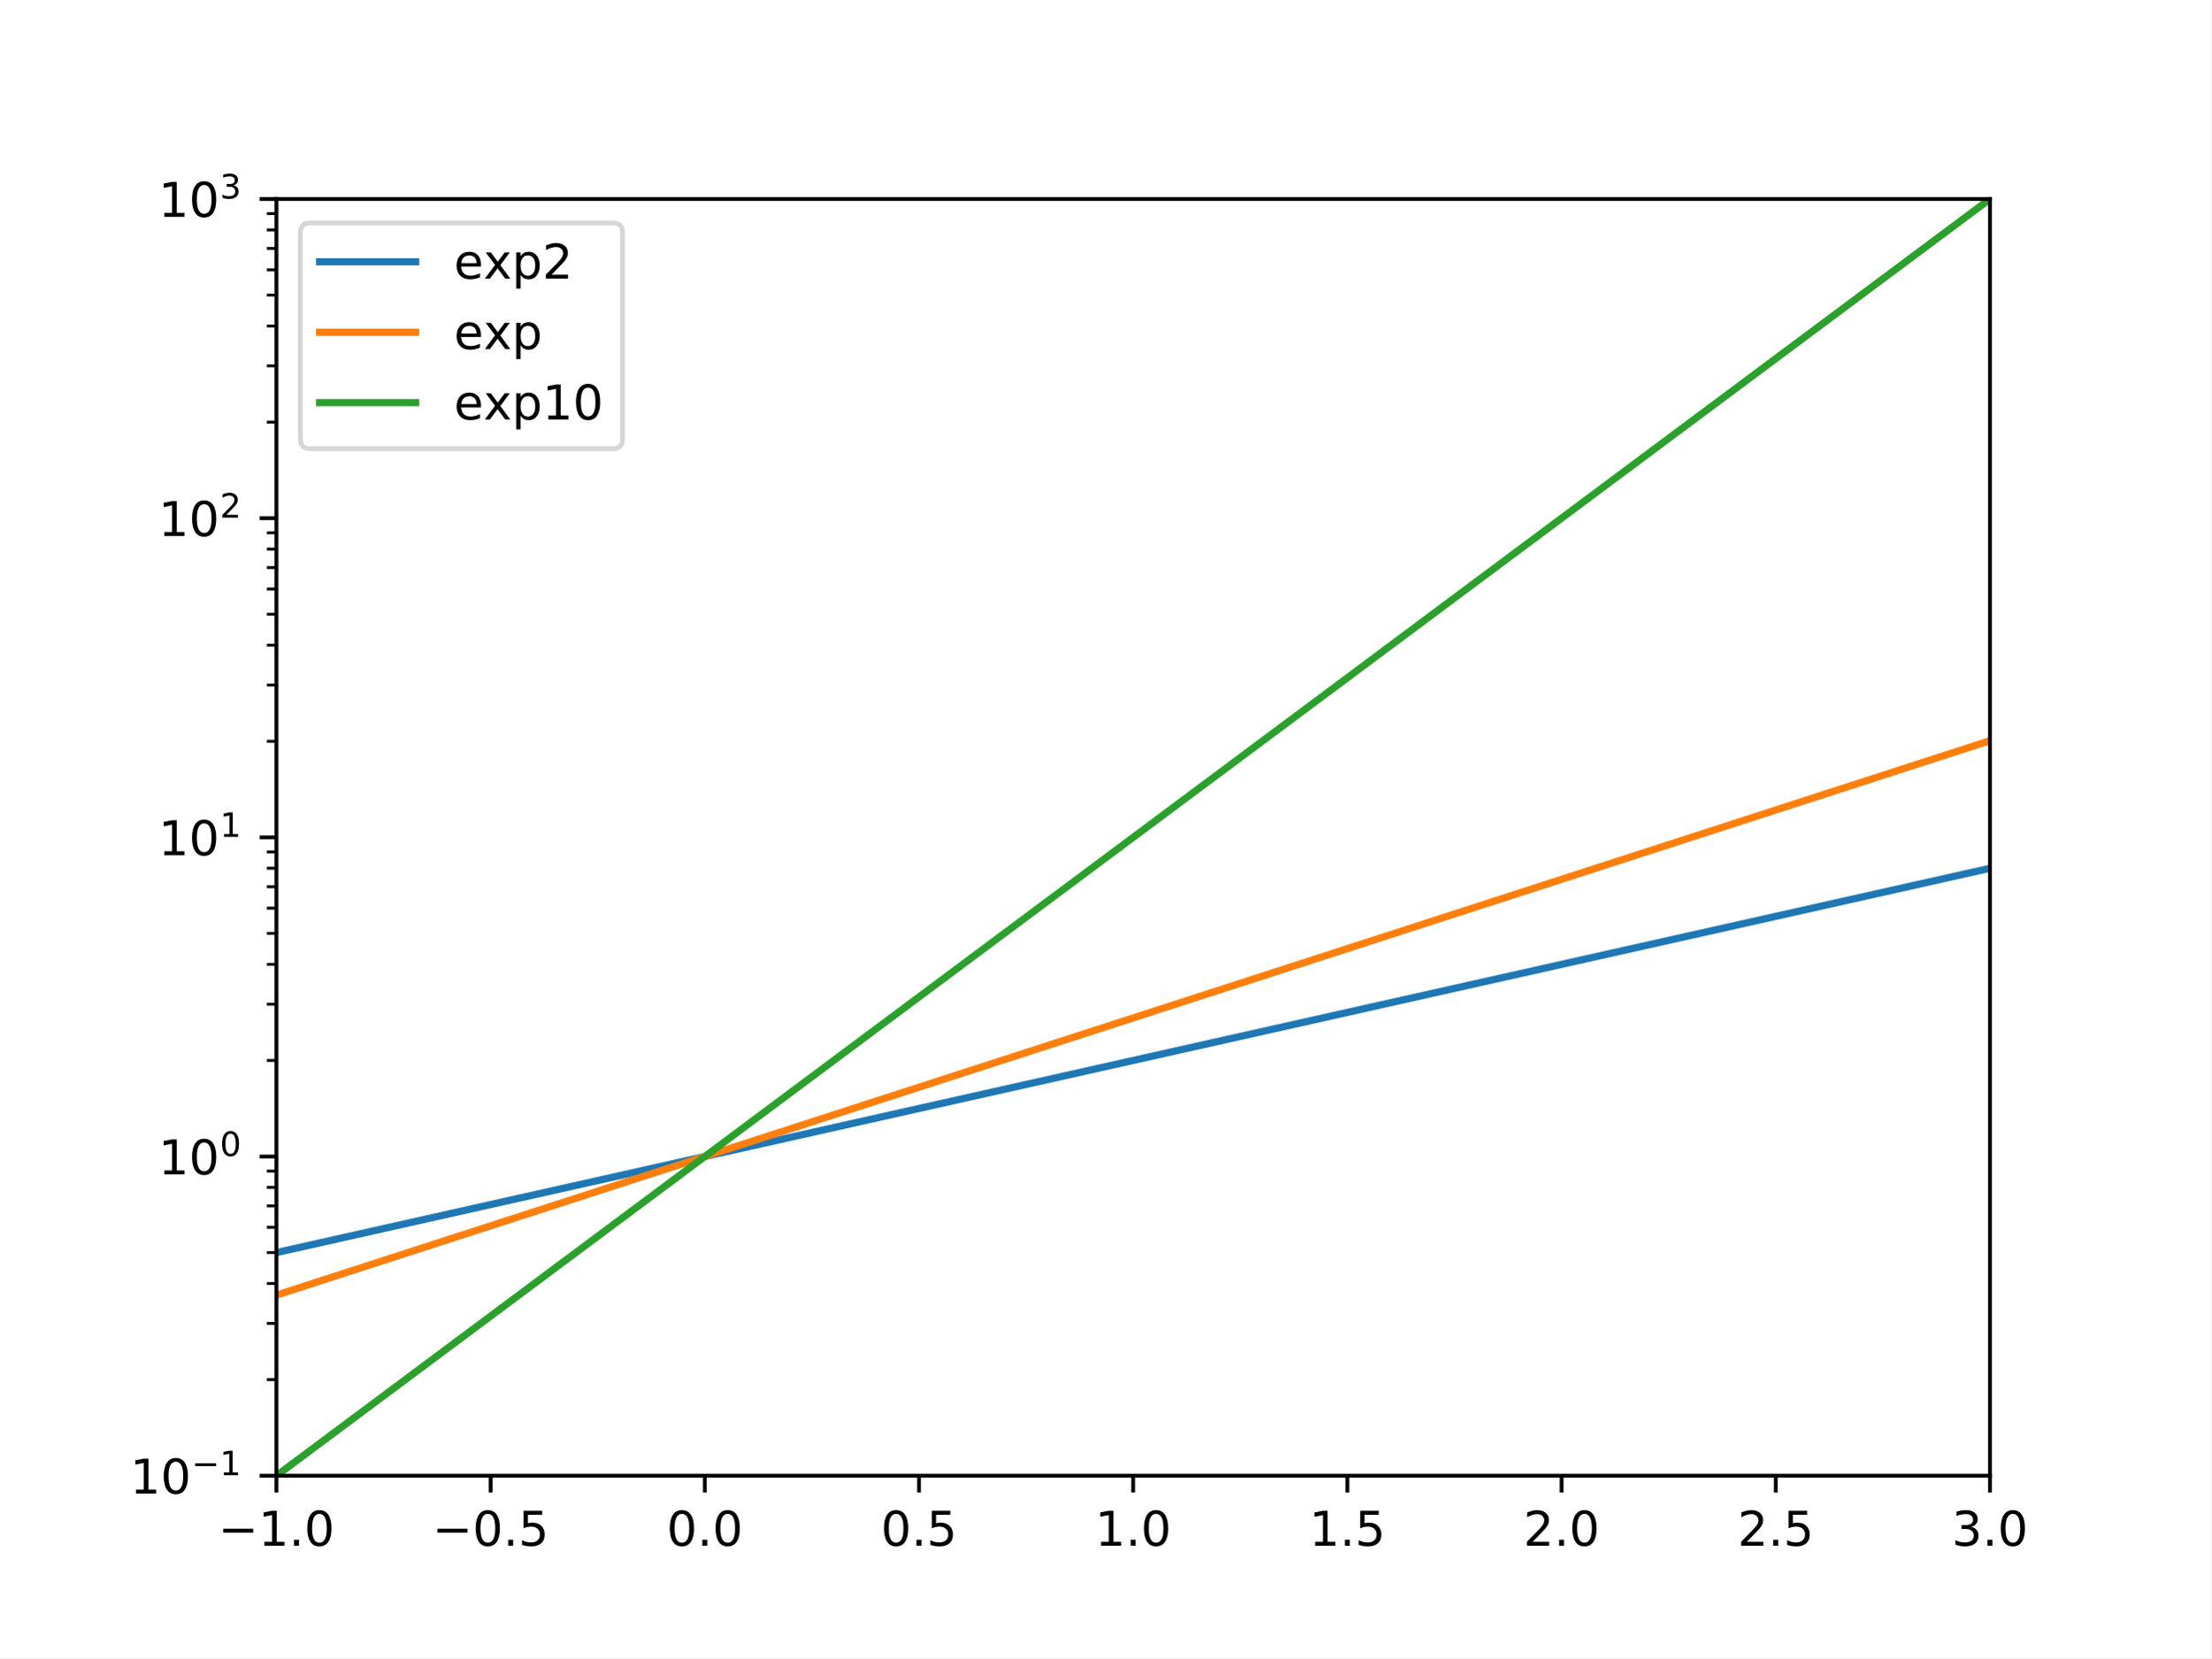
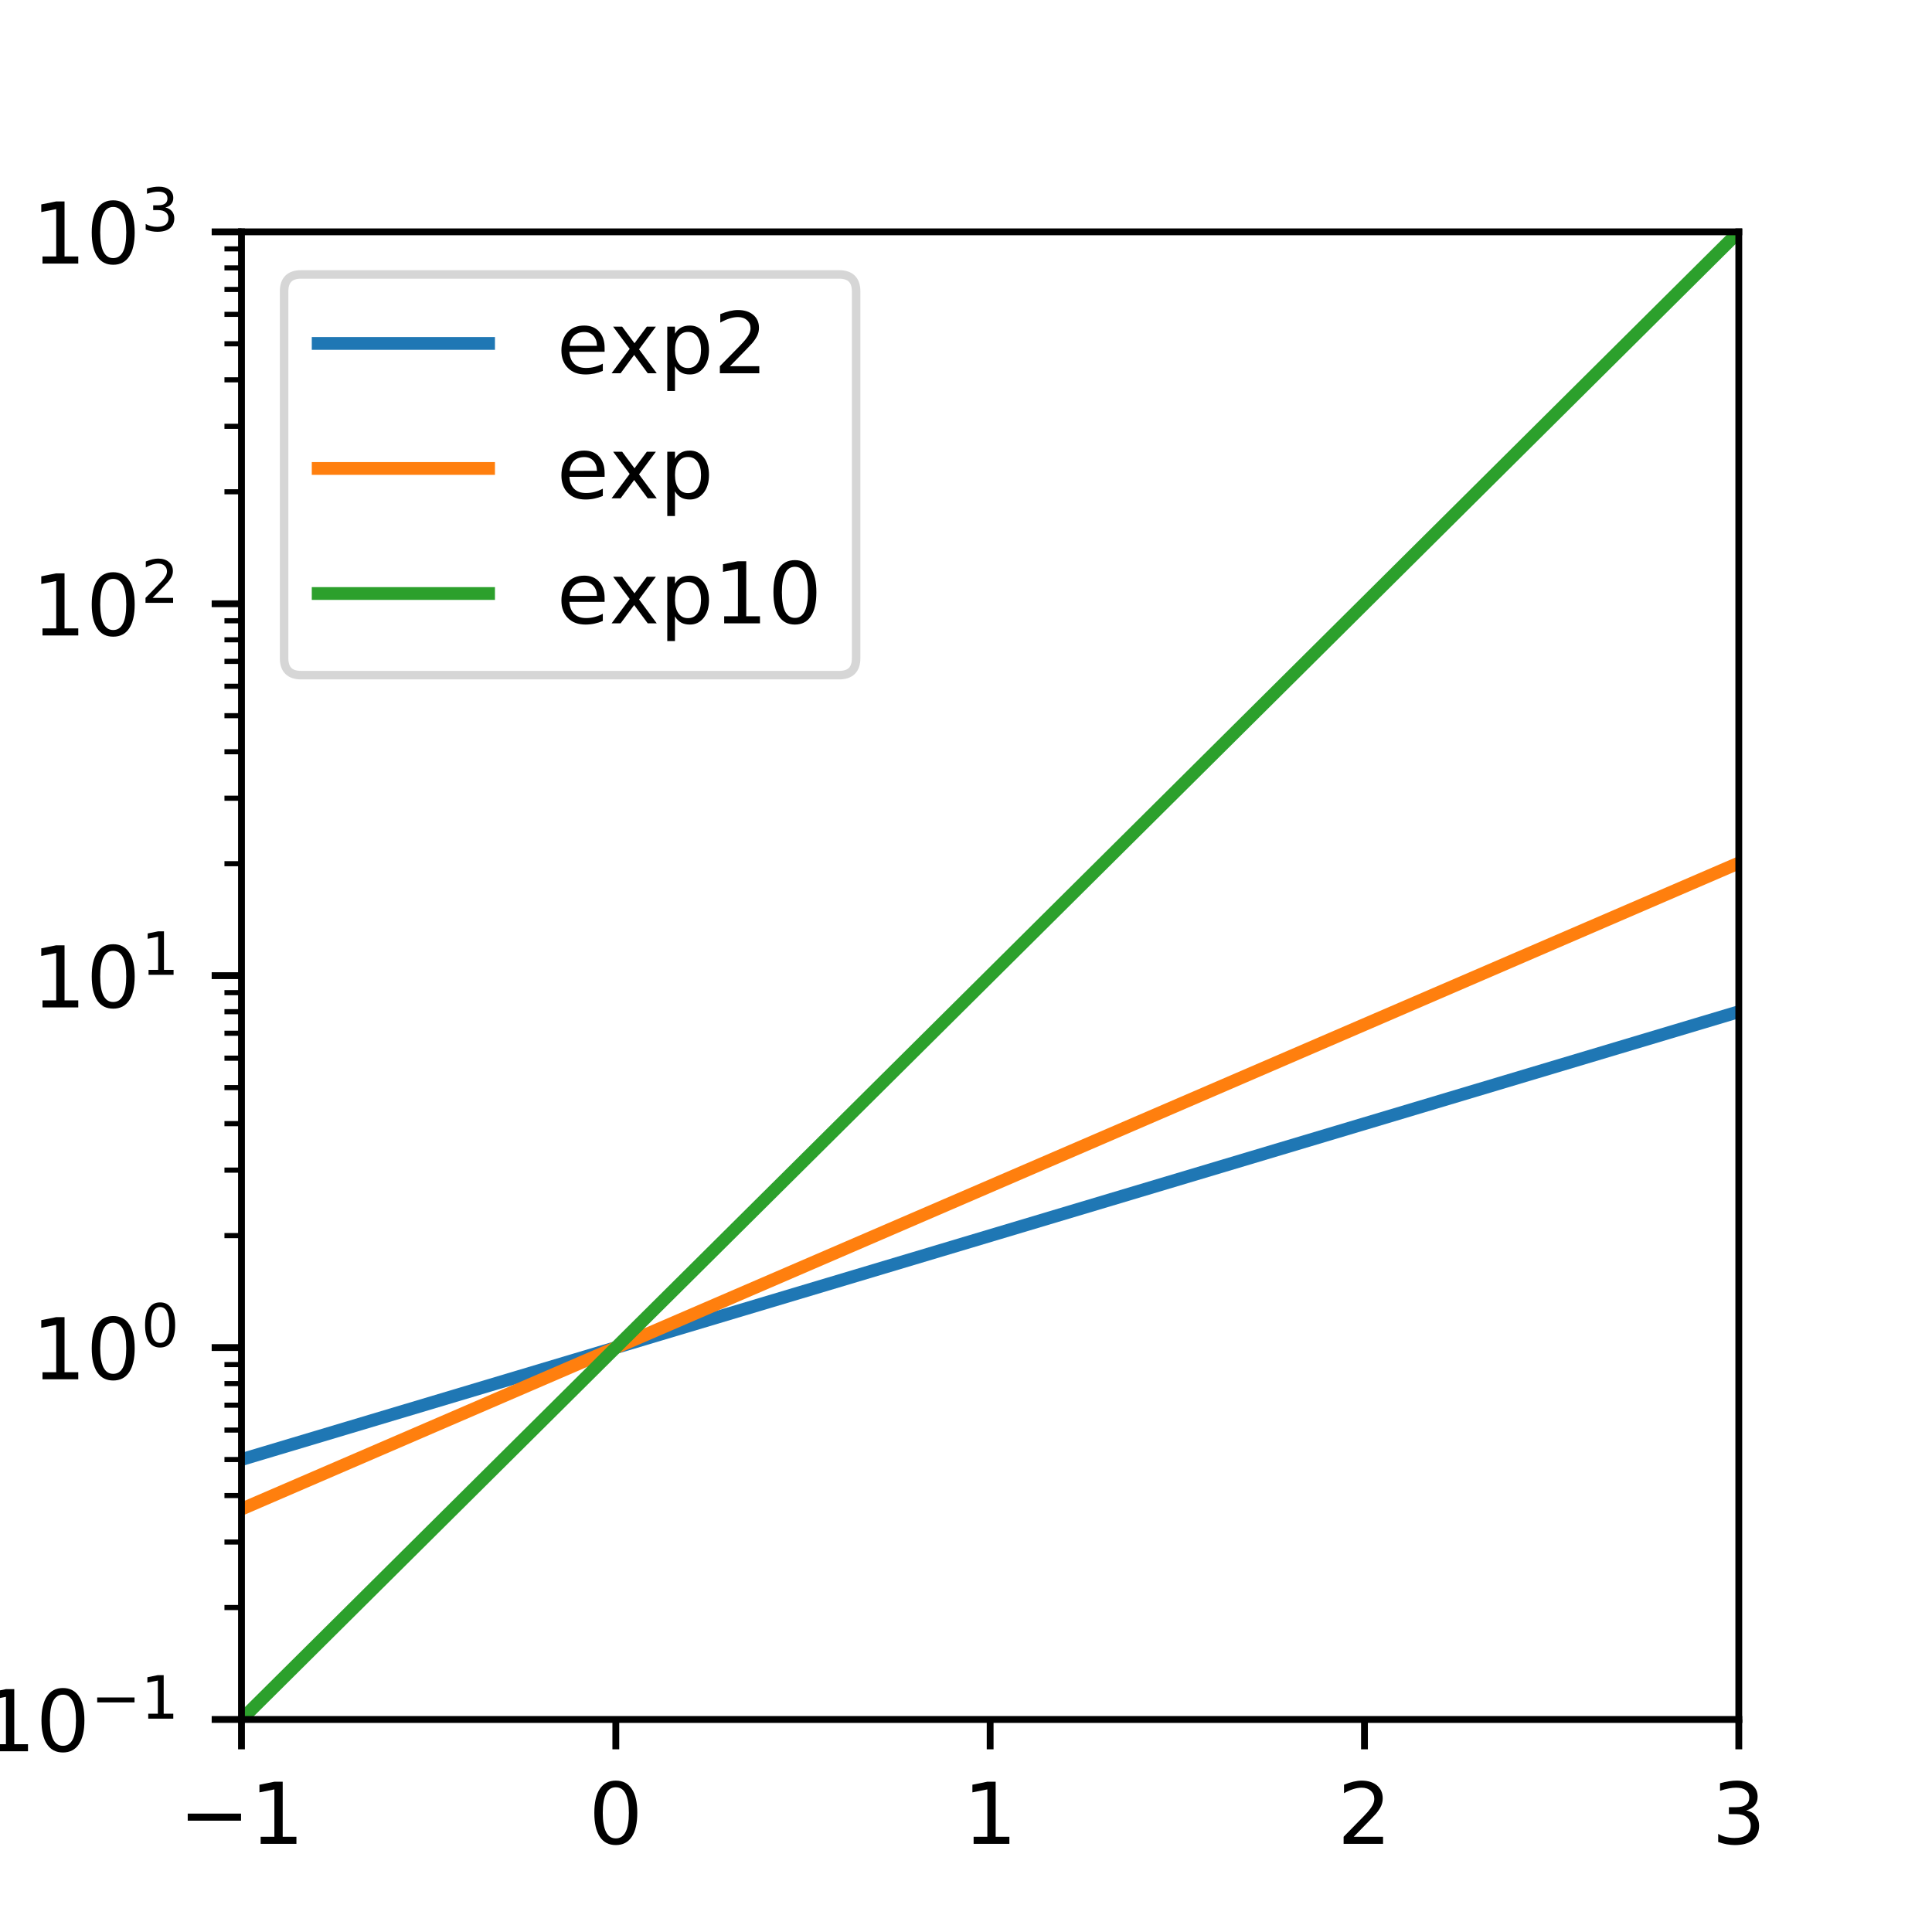
- <svg xmlns="http://www.w3.org/2000/svg" xmlns:xlink="http://www.w3.org/1999/xlink" height="345.6pt" version="1.1" viewBox="0 0 460.8 345.6" width="460.8pt">
+ <svg xmlns="http://www.w3.org/2000/svg" xmlns:xlink="http://www.w3.org/1999/xlink" height="226.772pt" version="1.1" viewBox="0 0 226.772 226.772" width="226.772pt">
  <defs>
    <style type="text/css">
*{stroke-linecap:butt;stroke-linejoin:round;}
  </style>
  </defs>
  <g id="figure_1">
    <g id="patch_1">
-       <path d="M 0 345.6  L 460.8 345.6  L 460.8 0  L 0 0  z " style="fill:#ffffff;" />
+       <path d="M 0 226.772  L 226.772 226.772  L 226.772 0  L 0 0  z " style="fill:#ffffff;" />
    </g>
    <g id="axes_1">
      <g id="patch_2">
-         <path d="M 57.6 307.584  L 414.72 307.584  L 414.72 41.472  L 57.6 41.472  z " style="fill:#ffffff;" />
+         <path d="M 28.346 201.827  L 204.094 201.827  L 204.094 27.213  L 28.346 27.213  z " style="fill:#ffffff;" />
      </g>
      <g id="matplotlib.axis_1">
        <g id="xtick_1">
          <g id="line2d_1">
            <defs>
-               <path d="M 0 0  L 0 3.5  " id="m099b231d58" style="stroke:#000000;stroke-width:0.8;" />
-             </defs>
-             <g>
-               <use style="stroke:#000000;stroke-width:0.8;" x="57.6" xlink:href="#m099b231d58" y="307.584" />
+               <path d="M 0 0  L 0 3.5  " id="ma1cfc545a1" style="stroke:#000000;stroke-width:0.8;" />
+             </defs>
+             <g>
+               <use style="stroke:#000000;stroke-width:0.8;" x="28.346" xlink:href="#ma1cfc545a1" y="201.827" />
            </g>
          </g>
          <g id="text_1">
            <defs>
              <path d="M 10.594 35.5  L 73.188 35.5  L 73.188 27.203  L 10.594 27.203  z " id="DejaVuSans-2212" />
              <path d="M 12.406 8.297  L 28.516 8.297  L 28.516 63.922  L 10.984 60.406  L 10.984 69.391  L 28.422 72.906  L 38.281 72.906  L 38.281 8.297  L 54.391 8.297  L 54.391 0  L 12.406 0  z " id="DejaVuSans-31" />
-               <path d="M 10.688 12.406  L 21 12.406  L 21 0  L 10.688 0  z " id="DejaVuSans-2e" />
-               <path d="M 31.781 66.406  Q 24.172 66.406 20.328 58.906  Q 16.5 51.422 16.5 36.375  Q 16.5 21.391 20.328 13.891  Q 24.172 6.391 31.781 6.391  Q 39.453 6.391 43.281 13.891  Q 47.125 21.391 47.125 36.375  Q 47.125 51.422 43.281 58.906  Q 39.453 66.406 31.781 66.406  z M 31.781 74.219  Q 44.047 74.219 50.516 64.516  Q 56.984 54.828 56.984 36.375  Q 56.984 17.969 50.516 8.266  Q 44.047 -1.422 31.781 -1.422  Q 19.531 -1.422 13.062 8.266  Q 6.594 17.969 6.594 36.375  Q 6.594 54.828 13.062 64.516  Q 19.531 74.219 31.781 74.219  z " id="DejaVuSans-30" />
-             </defs>
-             <g transform="translate(45.45859 322.1824)scale(0.1 -0.1)">
+             </defs>
+             <g transform="translate(20.97536 216.4252)scale(0.1 -0.1)">
              <use xlink:href="#DejaVuSans-2212" />
              <use x="83.789" xlink:href="#DejaVuSans-31" />
-               <use x="147.412" xlink:href="#DejaVuSans-2e" />
-               <use x="179.199" xlink:href="#DejaVuSans-30" />
            </g>
          </g>
        </g>
        <g id="xtick_2">
          <g id="line2d_2">
            <g>
-               <use style="stroke:#000000;stroke-width:0.8;" x="102.24" xlink:href="#m099b231d58" y="307.584" />
+               <use style="stroke:#000000;stroke-width:0.8;" x="72.283" xlink:href="#ma1cfc545a1" y="201.827" />
            </g>
          </g>
          <g id="text_2">
            <defs>
-               <path d="M 10.797 72.906  L 49.516 72.906  L 49.516 64.594  L 19.828 64.594  L 19.828 46.734  Q 21.969 47.469 24.109 47.828  Q 26.266 48.188 28.422 48.188  Q 40.625 48.188 47.75 41.5  Q 54.891 34.812 54.891 23.391  Q 54.891 11.625 47.562 5.094  Q 40.234 -1.422 26.906 -1.422  Q 22.312 -1.422 17.547 -0.641  Q 12.797 0.141 7.719 1.703  L 7.719 11.625  Q 12.109 9.234 16.797 8.062  Q 21.484 6.891 26.703 6.891  Q 35.156 6.891 40.078 11.328  Q 45.016 15.766 45.016 23.391  Q 45.016 31 40.078 35.438  Q 35.156 39.891 26.703 39.891  Q 22.75 39.891 18.812 39.016  Q 14.891 38.141 10.797 36.281  z " id="DejaVuSans-35" />
-             </defs>
-             <g transform="translate(90.09859 322.1824)scale(0.1 -0.1)">
-               <use xlink:href="#DejaVuSans-2212" />
-               <use x="83.789" xlink:href="#DejaVuSans-30" />
-               <use x="147.412" xlink:href="#DejaVuSans-2e" />
-               <use x="179.199" xlink:href="#DejaVuSans-35" />
+               <path d="M 31.781 66.406  Q 24.172 66.406 20.328 58.906  Q 16.5 51.422 16.5 36.375  Q 16.5 21.391 20.328 13.891  Q 24.172 6.391 31.781 6.391  Q 39.453 6.391 43.281 13.891  Q 47.125 21.391 47.125 36.375  Q 47.125 51.422 43.281 58.906  Q 39.453 66.406 31.781 66.406  z M 31.781 74.219  Q 44.047 74.219 50.516 64.516  Q 56.984 54.828 56.984 36.375  Q 56.984 17.969 50.516 8.266  Q 44.047 -1.422 31.781 -1.422  Q 19.531 -1.422 13.062 8.266  Q 6.594 17.969 6.594 36.375  Q 6.594 54.828 13.062 64.516  Q 19.531 74.219 31.781 74.219  z " id="DejaVuSans-30" />
+             </defs>
+             <g transform="translate(69.10222 216.4252)scale(0.1 -0.1)">
+               <use xlink:href="#DejaVuSans-30" />
            </g>
          </g>
        </g>
        <g id="xtick_3">
          <g id="line2d_3">
            <g>
-               <use style="stroke:#000000;stroke-width:0.8;" x="146.88" xlink:href="#m099b231d58" y="307.584" />
+               <use style="stroke:#000000;stroke-width:0.8;" x="116.22" xlink:href="#ma1cfc545a1" y="201.827" />
            </g>
          </g>
          <g id="text_3">
-             <g transform="translate(138.9284 322.1824)scale(0.1 -0.1)">
-               <use xlink:href="#DejaVuSans-30" />
-               <use x="63.623" xlink:href="#DejaVuSans-2e" />
-               <use x="95.41" xlink:href="#DejaVuSans-30" />
+             <g transform="translate(113.0392 216.4252)scale(0.1 -0.1)">
+               <use xlink:href="#DejaVuSans-31" />
            </g>
          </g>
        </g>
        <g id="xtick_4">
          <g id="line2d_4">
            <g>
-               <use style="stroke:#000000;stroke-width:0.8;" x="191.52" xlink:href="#m099b231d58" y="307.584" />
+               <use style="stroke:#000000;stroke-width:0.8;" x="160.157" xlink:href="#ma1cfc545a1" y="201.827" />
            </g>
          </g>
          <g id="text_4">
-             <g transform="translate(183.5684 322.1824)scale(0.1 -0.1)">
-               <use xlink:href="#DejaVuSans-30" />
-               <use x="63.623" xlink:href="#DejaVuSans-2e" />
-               <use x="95.41" xlink:href="#DejaVuSans-35" />
+             <defs>
+               <path d="M 19.188 8.297  L 53.609 8.297  L 53.609 0  L 7.328 0  L 7.328 8.297  Q 12.938 14.109 22.625 23.891  Q 32.328 33.688 34.812 36.531  Q 39.547 41.844 41.422 45.531  Q 43.312 49.219 43.312 52.781  Q 43.312 58.594 39.234 62.25  Q 35.156 65.922 28.609 65.922  Q 23.969 65.922 18.812 64.312  Q 13.672 62.703 7.812 59.422  L 7.812 69.391  Q 13.766 71.781 18.938 73  Q 24.125 74.219 28.422 74.219  Q 39.75 74.219 46.484 68.547  Q 53.219 62.891 53.219 53.422  Q 53.219 48.922 51.531 44.891  Q 49.859 40.875 45.406 35.406  Q 44.188 33.984 37.641 27.219  Q 31.109 20.453 19.188 8.297  z " id="DejaVuSans-32" />
+             </defs>
+             <g transform="translate(156.9762 216.4252)scale(0.1 -0.1)">
+               <use xlink:href="#DejaVuSans-32" />
            </g>
          </g>
        </g>
        <g id="xtick_5">
          <g id="line2d_5">
            <g>
-               <use style="stroke:#000000;stroke-width:0.8;" x="236.16" xlink:href="#m099b231d58" y="307.584" />
+               <use style="stroke:#000000;stroke-width:0.8;" x="204.094" xlink:href="#ma1cfc545a1" y="201.827" />
            </g>
          </g>
          <g id="text_5">
-             <g transform="translate(228.2084 322.1824)scale(0.1 -0.1)">
-               <use xlink:href="#DejaVuSans-31" />
-               <use x="63.623" xlink:href="#DejaVuSans-2e" />
-               <use x="95.41" xlink:href="#DejaVuSans-30" />
-             </g>
-           </g>
-         </g>
-         <g id="xtick_6">
-           <g id="line2d_6">
-             <g>
-               <use style="stroke:#000000;stroke-width:0.8;" x="280.8" xlink:href="#m099b231d58" y="307.584" />
-             </g>
-           </g>
-           <g id="text_6">
-             <g transform="translate(272.8484 322.1824)scale(0.1 -0.1)">
-               <use xlink:href="#DejaVuSans-31" />
-               <use x="63.623" xlink:href="#DejaVuSans-2e" />
-               <use x="95.41" xlink:href="#DejaVuSans-35" />
-             </g>
-           </g>
-         </g>
-         <g id="xtick_7">
-           <g id="line2d_7">
-             <g>
-               <use style="stroke:#000000;stroke-width:0.8;" x="325.44" xlink:href="#m099b231d58" y="307.584" />
-             </g>
-           </g>
-           <g id="text_7">
-             <defs>
-               <path d="M 19.188 8.297  L 53.609 8.297  L 53.609 0  L 7.328 0  L 7.328 8.297  Q 12.938 14.109 22.625 23.891  Q 32.328 33.688 34.812 36.531  Q 39.547 41.844 41.422 45.531  Q 43.312 49.219 43.312 52.781  Q 43.312 58.594 39.234 62.25  Q 35.156 65.922 28.609 65.922  Q 23.969 65.922 18.812 64.312  Q 13.672 62.703 7.812 59.422  L 7.812 69.391  Q 13.766 71.781 18.938 73  Q 24.125 74.219 28.422 74.219  Q 39.75 74.219 46.484 68.547  Q 53.219 62.891 53.219 53.422  Q 53.219 48.922 51.531 44.891  Q 49.859 40.875 45.406 35.406  Q 44.188 33.984 37.641 27.219  Q 31.109 20.453 19.188 8.297  z " id="DejaVuSans-32" />
-             </defs>
-             <g transform="translate(317.4884 322.1824)scale(0.1 -0.1)">
-               <use xlink:href="#DejaVuSans-32" />
-               <use x="63.623" xlink:href="#DejaVuSans-2e" />
-               <use x="95.41" xlink:href="#DejaVuSans-30" />
-             </g>
-           </g>
-         </g>
-         <g id="xtick_8">
-           <g id="line2d_8">
-             <g>
-               <use style="stroke:#000000;stroke-width:0.8;" x="370.08" xlink:href="#m099b231d58" y="307.584" />
-             </g>
-           </g>
-           <g id="text_8">
-             <g transform="translate(362.1284 322.1824)scale(0.1 -0.1)">
-               <use xlink:href="#DejaVuSans-32" />
-               <use x="63.623" xlink:href="#DejaVuSans-2e" />
-               <use x="95.41" xlink:href="#DejaVuSans-35" />
-             </g>
-           </g>
-         </g>
-         <g id="xtick_9">
-           <g id="line2d_9">
-             <g>
-               <use style="stroke:#000000;stroke-width:0.8;" x="414.72" xlink:href="#m099b231d58" y="307.584" />
-             </g>
-           </g>
-           <g id="text_9">
            <defs>
              <path d="M 40.578 39.312  Q 47.656 37.797 51.625 33  Q 55.609 28.219 55.609 21.188  Q 55.609 10.406 48.188 4.484  Q 40.766 -1.422 27.094 -1.422  Q 22.516 -1.422 17.656 -0.516  Q 12.797 0.391 7.625 2.203  L 7.625 11.719  Q 11.719 9.328 16.594 8.109  Q 21.484 6.891 26.812 6.891  Q 36.078 6.891 40.938 10.547  Q 45.797 14.203 45.797 21.188  Q 45.797 27.641 41.281 31.266  Q 36.766 34.906 28.719 34.906  L 20.219 34.906  L 20.219 43.016  L 29.109 43.016  Q 36.375 43.016 40.234 45.922  Q 44.094 48.828 44.094 54.297  Q 44.094 59.906 40.109 62.906  Q 36.141 65.922 28.719 65.922  Q 24.656 65.922 20.016 65.031  Q 15.375 64.156 9.812 62.312  L 9.812 71.094  Q 15.438 72.656 20.344 73.438  Q 25.25 74.219 29.594 74.219  Q 40.828 74.219 47.359 69.109  Q 53.906 64.016 53.906 55.328  Q 53.906 49.266 50.438 45.094  Q 46.969 40.922 40.578 39.312  z " id="DejaVuSans-33" />
            </defs>
-             <g transform="translate(406.7684 322.1824)scale(0.1 -0.1)">
+             <g transform="translate(200.9132 216.4252)scale(0.1 -0.1)">
              <use xlink:href="#DejaVuSans-33" />
-               <use x="63.623" xlink:href="#DejaVuSans-2e" />
-               <use x="95.41" xlink:href="#DejaVuSans-30" />
            </g>
          </g>
        </g>
      </g>
      <g id="matplotlib.axis_2">
        <g id="ytick_1">
-           <g id="line2d_10">
-             <defs>
-               <path d="M 0 0  L -3.5 0  " id="mccc582330d" style="stroke:#000000;stroke-width:0.8;" />
-             </defs>
-             <g>
-               <use style="stroke:#000000;stroke-width:0.8;" x="57.6" xlink:href="#mccc582330d" y="307.584" />
-             </g>
-           </g>
-           <g id="text_10">
-             <g transform="translate(27.1 311.3832)scale(0.1 -0.1)">
+           <g id="line2d_6">
+             <defs>
+               <path d="M 0 0  L -3.5 0  " id="m3d7eca002c" style="stroke:#000000;stroke-width:0.8;" />
+             </defs>
+             <g>
+               <use style="stroke:#000000;stroke-width:0.8;" x="28.346" xlink:href="#m3d7eca002c" y="201.827" />
+             </g>
+           </g>
+           <g id="text_6">
+             <g transform="translate(-2.153543 205.626)scale(0.1 -0.1)">
              <use transform="translate(0 0.684375)" xlink:href="#DejaVuSans-31" />
              <use transform="translate(63.62305 0.684375)" xlink:href="#DejaVuSans-30" />
              <use transform="translate(128.2031 38.96563)scale(0.7)" xlink:href="#DejaVuSans-2212" />
              <use transform="translate(186.8555 38.96563)scale(0.7)" xlink:href="#DejaVuSans-31" />
            </g>
          </g>
        </g>
        <g id="ytick_2">
-           <g id="line2d_11">
-             <g>
-               <use style="stroke:#000000;stroke-width:0.8;" x="57.6" xlink:href="#mccc582330d" y="241.056" />
-             </g>
-           </g>
-           <g id="text_11">
-             <g transform="translate(33 244.8552)scale(0.1 -0.1)">
+           <g id="line2d_7">
+             <g>
+               <use style="stroke:#000000;stroke-width:0.8;" x="28.346" xlink:href="#m3d7eca002c" y="158.173" />
+             </g>
+           </g>
+           <g id="text_7">
+             <g transform="translate(3.746457 161.9724)scale(0.1 -0.1)">
              <use transform="translate(0 0.765625)" xlink:href="#DejaVuSans-31" />
              <use transform="translate(63.62305 0.765625)" xlink:href="#DejaVuSans-30" />
              <use transform="translate(128.2031 39.04688)scale(0.7)" xlink:href="#DejaVuSans-30" />
            </g>
          </g>
        </g>
        <g id="ytick_3">
-           <g id="line2d_12">
-             <g>
-               <use style="stroke:#000000;stroke-width:0.8;" x="57.6" xlink:href="#mccc582330d" y="174.528" />
-             </g>
-           </g>
-           <g id="text_12">
-             <g transform="translate(33 178.3272)scale(0.1 -0.1)">
+           <g id="line2d_8">
+             <g>
+               <use style="stroke:#000000;stroke-width:0.8;" x="28.346" xlink:href="#m3d7eca002c" y="114.52" />
+             </g>
+           </g>
+           <g id="text_8">
+             <g transform="translate(3.746457 118.3189)scale(0.1 -0.1)">
              <use transform="translate(0 0.684375)" xlink:href="#DejaVuSans-31" />
              <use transform="translate(63.62305 0.684375)" xlink:href="#DejaVuSans-30" />
              <use transform="translate(128.2031 38.96563)scale(0.7)" xlink:href="#DejaVuSans-31" />
            </g>
          </g>
        </g>
        <g id="ytick_4">
-           <g id="line2d_13">
-             <g>
-               <use style="stroke:#000000;stroke-width:0.8;" x="57.6" xlink:href="#mccc582330d" y="108" />
-             </g>
-           </g>
-           <g id="text_13">
-             <g transform="translate(33 111.7992)scale(0.1 -0.1)">
+           <g id="line2d_9">
+             <g>
+               <use style="stroke:#000000;stroke-width:0.8;" x="28.346" xlink:href="#m3d7eca002c" y="70.866" />
+             </g>
+           </g>
+           <g id="text_9">
+             <g transform="translate(3.746457 74.66536)scale(0.1 -0.1)">
              <use transform="translate(0 0.765625)" xlink:href="#DejaVuSans-31" />
              <use transform="translate(63.62305 0.765625)" xlink:href="#DejaVuSans-30" />
              <use transform="translate(128.2031 39.04688)scale(0.7)" xlink:href="#DejaVuSans-32" />
            </g>
          </g>
        </g>
        <g id="ytick_5">
-           <g id="line2d_14">
-             <g>
-               <use style="stroke:#000000;stroke-width:0.8;" x="57.6" xlink:href="#mccc582330d" y="41.472" />
-             </g>
-           </g>
-           <g id="text_14">
-             <g transform="translate(33 45.27122)scale(0.1 -0.1)">
+           <g id="line2d_10">
+             <g>
+               <use style="stroke:#000000;stroke-width:0.8;" x="28.346" xlink:href="#m3d7eca002c" y="27.213" />
+             </g>
+           </g>
+           <g id="text_10">
+             <g transform="translate(3.746457 31.01182)scale(0.1 -0.1)">
              <use transform="translate(0 0.765625)" xlink:href="#DejaVuSans-31" />
              <use transform="translate(63.62305 0.765625)" xlink:href="#DejaVuSans-30" />
              <use transform="translate(128.2031 39.04688)scale(0.7)" xlink:href="#DejaVuSans-33" />
            </g>
          </g>
        </g>
        <g id="ytick_6">
+           <g id="line2d_11">
+             <defs>
+               <path d="M 0 0  L -2 0  " id="m040703140c" style="stroke:#000000;stroke-width:0.6;" />
+             </defs>
+             <g>
+               <use style="stroke:#000000;stroke-width:0.6;" x="28.346" xlink:href="#m040703140c" y="188.686" />
+             </g>
+           </g>
+         </g>
+         <g id="ytick_7">
+           <g id="line2d_12">
+             <g>
+               <use style="stroke:#000000;stroke-width:0.6;" x="28.346" xlink:href="#m040703140c" y="180.999" />
+             </g>
+           </g>
+         </g>
+         <g id="ytick_8">
+           <g id="line2d_13">
+             <g>
+               <use style="stroke:#000000;stroke-width:0.6;" x="28.346" xlink:href="#m040703140c" y="175.545" />
+             </g>
+           </g>
+         </g>
+         <g id="ytick_9">
+           <g id="line2d_14">
+             <g>
+               <use style="stroke:#000000;stroke-width:0.6;" x="28.346" xlink:href="#m040703140c" y="171.314" />
+             </g>
+           </g>
+         </g>
+         <g id="ytick_10">
          <g id="line2d_15">
-             <defs>
-               <path d="M 0 0  L -2 0  " id="mb7bbdd4e0e" style="stroke:#000000;stroke-width:0.6;" />
-             </defs>
-             <g>
-               <use style="stroke:#000000;stroke-width:0.6;" x="57.6" xlink:href="#mb7bbdd4e0e" y="287.557" />
-             </g>
-           </g>
-         </g>
-         <g id="ytick_7">
+             <g>
+               <use style="stroke:#000000;stroke-width:0.6;" x="28.346" xlink:href="#m040703140c" y="167.858" />
+             </g>
+           </g>
+         </g>
+         <g id="ytick_11">
          <g id="line2d_16">
            <g>
-               <use style="stroke:#000000;stroke-width:0.6;" x="57.6" xlink:href="#mb7bbdd4e0e" y="275.842" />
-             </g>
-           </g>
-         </g>
-         <g id="ytick_8">
+               <use style="stroke:#000000;stroke-width:0.6;" x="28.346" xlink:href="#m040703140c" y="164.935" />
+             </g>
+           </g>
+         </g>
+         <g id="ytick_12">
          <g id="line2d_17">
            <g>
-               <use style="stroke:#000000;stroke-width:0.6;" x="57.6" xlink:href="#mb7bbdd4e0e" y="267.53" />
-             </g>
-           </g>
-         </g>
-         <g id="ytick_9">
+               <use style="stroke:#000000;stroke-width:0.6;" x="28.346" xlink:href="#m040703140c" y="162.404" />
+             </g>
+           </g>
+         </g>
+         <g id="ytick_13">
          <g id="line2d_18">
            <g>
-               <use style="stroke:#000000;stroke-width:0.6;" x="57.6" xlink:href="#mb7bbdd4e0e" y="261.083" />
-             </g>
-           </g>
-         </g>
-         <g id="ytick_10">
+               <use style="stroke:#000000;stroke-width:0.6;" x="28.346" xlink:href="#m040703140c" y="160.171" />
+             </g>
+           </g>
+         </g>
+         <g id="ytick_14">
          <g id="line2d_19">
            <g>
-               <use style="stroke:#000000;stroke-width:0.6;" x="57.6" xlink:href="#mb7bbdd4e0e" y="255.815" />
-             </g>
-           </g>
-         </g>
-         <g id="ytick_11">
+               <use style="stroke:#000000;stroke-width:0.6;" x="28.346" xlink:href="#m040703140c" y="145.032" />
+             </g>
+           </g>
+         </g>
+         <g id="ytick_15">
          <g id="line2d_20">
            <g>
-               <use style="stroke:#000000;stroke-width:0.6;" x="57.6" xlink:href="#mb7bbdd4e0e" y="251.361" />
-             </g>
-           </g>
-         </g>
-         <g id="ytick_12">
+               <use style="stroke:#000000;stroke-width:0.6;" x="28.346" xlink:href="#m040703140c" y="137.345" />
+             </g>
+           </g>
+         </g>
+         <g id="ytick_16">
          <g id="line2d_21">
            <g>
-               <use style="stroke:#000000;stroke-width:0.6;" x="57.6" xlink:href="#mb7bbdd4e0e" y="247.503" />
-             </g>
-           </g>
-         </g>
-         <g id="ytick_13">
+               <use style="stroke:#000000;stroke-width:0.6;" x="28.346" xlink:href="#m040703140c" y="131.891" />
+             </g>
+           </g>
+         </g>
+         <g id="ytick_17">
          <g id="line2d_22">
            <g>
-               <use style="stroke:#000000;stroke-width:0.6;" x="57.6" xlink:href="#mb7bbdd4e0e" y="244.1" />
-             </g>
-           </g>
-         </g>
-         <g id="ytick_14">
+               <use style="stroke:#000000;stroke-width:0.6;" x="28.346" xlink:href="#m040703140c" y="127.661" />
+             </g>
+           </g>
+         </g>
+         <g id="ytick_18">
          <g id="line2d_23">
            <g>
-               <use style="stroke:#000000;stroke-width:0.6;" x="57.6" xlink:href="#mb7bbdd4e0e" y="221.029" />
-             </g>
-           </g>
-         </g>
-         <g id="ytick_15">
+               <use style="stroke:#000000;stroke-width:0.6;" x="28.346" xlink:href="#m040703140c" y="124.204" />
+             </g>
+           </g>
+         </g>
+         <g id="ytick_19">
          <g id="line2d_24">
            <g>
-               <use style="stroke:#000000;stroke-width:0.6;" x="57.6" xlink:href="#mb7bbdd4e0e" y="209.314" />
-             </g>
-           </g>
-         </g>
-         <g id="ytick_16">
+               <use style="stroke:#000000;stroke-width:0.6;" x="28.346" xlink:href="#m040703140c" y="121.282" />
+             </g>
+           </g>
+         </g>
+         <g id="ytick_20">
          <g id="line2d_25">
            <g>
-               <use style="stroke:#000000;stroke-width:0.6;" x="57.6" xlink:href="#mb7bbdd4e0e" y="201.002" />
-             </g>
-           </g>
-         </g>
-         <g id="ytick_17">
+               <use style="stroke:#000000;stroke-width:0.6;" x="28.346" xlink:href="#m040703140c" y="118.75" />
+             </g>
+           </g>
+         </g>
+         <g id="ytick_21">
          <g id="line2d_26">
            <g>
-               <use style="stroke:#000000;stroke-width:0.6;" x="57.6" xlink:href="#mb7bbdd4e0e" y="194.555" />
-             </g>
-           </g>
-         </g>
-         <g id="ytick_18">
+               <use style="stroke:#000000;stroke-width:0.6;" x="28.346" xlink:href="#m040703140c" y="116.517" />
+             </g>
+           </g>
+         </g>
+         <g id="ytick_22">
          <g id="line2d_27">
            <g>
-               <use style="stroke:#000000;stroke-width:0.6;" x="57.6" xlink:href="#mb7bbdd4e0e" y="189.287" />
-             </g>
-           </g>
-         </g>
-         <g id="ytick_19">
+               <use style="stroke:#000000;stroke-width:0.6;" x="28.346" xlink:href="#m040703140c" y="101.379" />
+             </g>
+           </g>
+         </g>
+         <g id="ytick_23">
          <g id="line2d_28">
            <g>
-               <use style="stroke:#000000;stroke-width:0.6;" x="57.6" xlink:href="#mb7bbdd4e0e" y="184.833" />
-             </g>
-           </g>
-         </g>
-         <g id="ytick_20">
+               <use style="stroke:#000000;stroke-width:0.6;" x="28.346" xlink:href="#m040703140c" y="93.692" />
+             </g>
+           </g>
+         </g>
+         <g id="ytick_24">
          <g id="line2d_29">
            <g>
-               <use style="stroke:#000000;stroke-width:0.6;" x="57.6" xlink:href="#mb7bbdd4e0e" y="180.975" />
-             </g>
-           </g>
-         </g>
-         <g id="ytick_21">
+               <use style="stroke:#000000;stroke-width:0.6;" x="28.346" xlink:href="#m040703140c" y="88.238" />
+             </g>
+           </g>
+         </g>
+         <g id="ytick_25">
          <g id="line2d_30">
            <g>
-               <use style="stroke:#000000;stroke-width:0.6;" x="57.6" xlink:href="#mb7bbdd4e0e" y="177.572" />
-             </g>
-           </g>
-         </g>
-         <g id="ytick_22">
+               <use style="stroke:#000000;stroke-width:0.6;" x="28.346" xlink:href="#m040703140c" y="84.007" />
+             </g>
+           </g>
+         </g>
+         <g id="ytick_26">
          <g id="line2d_31">
            <g>
-               <use style="stroke:#000000;stroke-width:0.6;" x="57.6" xlink:href="#mb7bbdd4e0e" y="154.501" />
-             </g>
-           </g>
-         </g>
-         <g id="ytick_23">
+               <use style="stroke:#000000;stroke-width:0.6;" x="28.346" xlink:href="#m040703140c" y="80.551" />
+             </g>
+           </g>
+         </g>
+         <g id="ytick_27">
          <g id="line2d_32">
            <g>
-               <use style="stroke:#000000;stroke-width:0.6;" x="57.6" xlink:href="#mb7bbdd4e0e" y="142.786" />
-             </g>
-           </g>
-         </g>
-         <g id="ytick_24">
+               <use style="stroke:#000000;stroke-width:0.6;" x="28.346" xlink:href="#m040703140c" y="77.628" />
+             </g>
+           </g>
+         </g>
+         <g id="ytick_28">
          <g id="line2d_33">
            <g>
-               <use style="stroke:#000000;stroke-width:0.6;" x="57.6" xlink:href="#mb7bbdd4e0e" y="134.474" />
-             </g>
-           </g>
-         </g>
-         <g id="ytick_25">
+               <use style="stroke:#000000;stroke-width:0.6;" x="28.346" xlink:href="#m040703140c" y="75.097" />
+             </g>
+           </g>
+         </g>
+         <g id="ytick_29">
          <g id="line2d_34">
            <g>
-               <use style="stroke:#000000;stroke-width:0.6;" x="57.6" xlink:href="#mb7bbdd4e0e" y="128.027" />
-             </g>
-           </g>
-         </g>
-         <g id="ytick_26">
+               <use style="stroke:#000000;stroke-width:0.6;" x="28.346" xlink:href="#m040703140c" y="72.864" />
+             </g>
+           </g>
+         </g>
+         <g id="ytick_30">
          <g id="line2d_35">
            <g>
-               <use style="stroke:#000000;stroke-width:0.6;" x="57.6" xlink:href="#mb7bbdd4e0e" y="122.759" />
-             </g>
-           </g>
-         </g>
-         <g id="ytick_27">
+               <use style="stroke:#000000;stroke-width:0.6;" x="28.346" xlink:href="#m040703140c" y="57.725" />
+             </g>
+           </g>
+         </g>
+         <g id="ytick_31">
          <g id="line2d_36">
            <g>
-               <use style="stroke:#000000;stroke-width:0.6;" x="57.6" xlink:href="#mb7bbdd4e0e" y="118.305" />
-             </g>
-           </g>
-         </g>
-         <g id="ytick_28">
+               <use style="stroke:#000000;stroke-width:0.6;" x="28.346" xlink:href="#m040703140c" y="50.038" />
+             </g>
+           </g>
+         </g>
+         <g id="ytick_32">
          <g id="line2d_37">
            <g>
-               <use style="stroke:#000000;stroke-width:0.6;" x="57.6" xlink:href="#mb7bbdd4e0e" y="114.447" />
-             </g>
-           </g>
-         </g>
-         <g id="ytick_29">
+               <use style="stroke:#000000;stroke-width:0.6;" x="28.346" xlink:href="#m040703140c" y="44.584" />
+             </g>
+           </g>
+         </g>
+         <g id="ytick_33">
          <g id="line2d_38">
            <g>
-               <use style="stroke:#000000;stroke-width:0.6;" x="57.6" xlink:href="#mb7bbdd4e0e" y="111.044" />
-             </g>
-           </g>
-         </g>
-         <g id="ytick_30">
+               <use style="stroke:#000000;stroke-width:0.6;" x="28.346" xlink:href="#m040703140c" y="40.354" />
+             </g>
+           </g>
+         </g>
+         <g id="ytick_34">
          <g id="line2d_39">
            <g>
-               <use style="stroke:#000000;stroke-width:0.6;" x="57.6" xlink:href="#mb7bbdd4e0e" y="87.973" />
-             </g>
-           </g>
-         </g>
-         <g id="ytick_31">
+               <use style="stroke:#000000;stroke-width:0.6;" x="28.346" xlink:href="#m040703140c" y="36.897" />
+             </g>
+           </g>
+         </g>
+         <g id="ytick_35">
          <g id="line2d_40">
            <g>
-               <use style="stroke:#000000;stroke-width:0.6;" x="57.6" xlink:href="#mb7bbdd4e0e" y="76.258" />
-             </g>
-           </g>
-         </g>
-         <g id="ytick_32">
+               <use style="stroke:#000000;stroke-width:0.6;" x="28.346" xlink:href="#m040703140c" y="33.975" />
+             </g>
+           </g>
+         </g>
+         <g id="ytick_36">
          <g id="line2d_41">
            <g>
-               <use style="stroke:#000000;stroke-width:0.6;" x="57.6" xlink:href="#mb7bbdd4e0e" y="67.946" />
-             </g>
-           </g>
-         </g>
-         <g id="ytick_33">
+               <use style="stroke:#000000;stroke-width:0.6;" x="28.346" xlink:href="#m040703140c" y="31.443" />
+             </g>
+           </g>
+         </g>
+         <g id="ytick_37">
          <g id="line2d_42">
            <g>
-               <use style="stroke:#000000;stroke-width:0.6;" x="57.6" xlink:href="#mb7bbdd4e0e" y="61.499" />
-             </g>
-           </g>
-         </g>
-         <g id="ytick_34">
-           <g id="line2d_43">
-             <g>
-               <use style="stroke:#000000;stroke-width:0.6;" x="57.6" xlink:href="#mb7bbdd4e0e" y="56.231" />
-             </g>
-           </g>
-         </g>
-         <g id="ytick_35">
-           <g id="line2d_44">
-             <g>
-               <use style="stroke:#000000;stroke-width:0.6;" x="57.6" xlink:href="#mb7bbdd4e0e" y="51.777" />
-             </g>
-           </g>
-         </g>
-         <g id="ytick_36">
-           <g id="line2d_45">
-             <g>
-               <use style="stroke:#000000;stroke-width:0.6;" x="57.6" xlink:href="#mb7bbdd4e0e" y="47.919" />
-             </g>
-           </g>
-         </g>
-         <g id="ytick_37">
-           <g id="line2d_46">
-             <g>
-               <use style="stroke:#000000;stroke-width:0.6;" x="57.6" xlink:href="#mb7bbdd4e0e" y="44.516" />
-             </g>
-           </g>
-         </g>
-       </g>
-       <g id="line2d_47">
-         <path clip-path="url(#p8d9b5a7327)" d="M 56.707 261.283  L 415.613 180.775  L 415.613 180.775  " style="fill:none;stroke:#1f77b4;stroke-linecap:square;stroke-width:1.5;" />
-       </g>
-       <g id="line2d_48">
-         <path clip-path="url(#p8d9b5a7327)" d="M 56.707 270.238  L 415.613 154.089  L 415.613 154.089  " style="fill:none;stroke:#ff7f0e;stroke-linecap:square;stroke-width:1.5;" />
-       </g>
-       <g id="line2d_49">
-         <path clip-path="url(#p8d9b5a7327)" d="M 56.707 308.249  L 415.613 40.807  L 415.613 40.807  " style="fill:none;stroke:#2ca02c;stroke-linecap:square;stroke-width:1.5;" />
+               <use style="stroke:#000000;stroke-width:0.6;" x="28.346" xlink:href="#m040703140c" y="29.21" />
+             </g>
+           </g>
+         </g>
+       </g>
+       <g id="line2d_43">
+         <path clip-path="url(#pc921ce12fa)" d="M 27.907 171.446  L 204.534 118.619  L 204.534 118.619  " style="fill:none;stroke:#1f77b4;stroke-linecap:square;stroke-width:1.5;" />
+       </g>
+       <g id="line2d_44">
+         <path clip-path="url(#pc921ce12fa)" d="M 27.907 177.321  L 204.534 101.108  L 204.534 101.108  " style="fill:none;stroke:#ff7f0e;stroke-linecap:square;stroke-width:1.5;" />
+       </g>
+       <g id="line2d_45">
+         <path clip-path="url(#pc921ce12fa)" d="M 27.907 202.263  L 204.534 26.776  L 204.534 26.776  " style="fill:none;stroke:#2ca02c;stroke-linecap:square;stroke-width:1.5;" />
      </g>
      <g id="patch_3">
-         <path d="M 57.6 307.584  L 57.6 41.472  " style="fill:none;stroke:#000000;stroke-linecap:square;stroke-linejoin:miter;stroke-width:0.8;" />
+         <path d="M 28.346 201.827  L 28.346 27.213  " style="fill:none;stroke:#000000;stroke-linecap:square;stroke-linejoin:miter;stroke-width:0.8;" />
      </g>
      <g id="patch_4">
-         <path d="M 414.72 307.584  L 414.72 41.472  " style="fill:none;stroke:#000000;stroke-linecap:square;stroke-linejoin:miter;stroke-width:0.8;" />
+         <path d="M 204.094 201.827  L 204.094 27.213  " style="fill:none;stroke:#000000;stroke-linecap:square;stroke-linejoin:miter;stroke-width:0.8;" />
      </g>
      <g id="patch_5">
-         <path d="M 57.6 307.584  L 414.72 307.584  " style="fill:none;stroke:#000000;stroke-linecap:square;stroke-linejoin:miter;stroke-width:0.8;" />
+         <path d="M 28.346 201.827  L 204.094 201.827  " style="fill:none;stroke:#000000;stroke-linecap:square;stroke-linejoin:miter;stroke-width:0.8;" />
      </g>
      <g id="patch_6">
-         <path d="M 57.6 41.472  L 414.72 41.472  " style="fill:none;stroke:#000000;stroke-linecap:square;stroke-linejoin:miter;stroke-width:0.8;" />
+         <path d="M 28.346 27.213  L 204.094 27.213  " style="fill:none;stroke:#000000;stroke-linecap:square;stroke-linejoin:miter;stroke-width:0.8;" />
      </g>
      <g id="legend_1">
        <g id="patch_7">
-           <path d="M 64.6 93.506  L 127.744 93.506  Q 129.744 93.506 129.744 91.506  L 129.744 48.472  Q 129.744 46.472 127.744 46.472  L 64.6 46.472  Q 62.6 46.472 62.6 48.472  L 62.6 91.506  Q 62.6 93.506 64.6 93.506  z " style="fill:#ffffff;opacity:0.8;stroke:#cccccc;stroke-linejoin:miter;" />
-         </g>
-         <g id="line2d_50">
-           <path d="M 66.6 54.57  L 86.6 54.57  " style="fill:none;stroke:#1f77b4;stroke-linecap:square;stroke-width:1.5;" />
-         </g>
-         <g id="line2d_51" />
-         <g id="text_15">
+           <path d="M 35.346 79.247  L 98.49 79.247  Q 100.49 79.247 100.49 77.247  L 100.49 34.213  Q 100.49 32.213 98.49 32.213  L 35.346 32.213  Q 33.346 32.213 33.346 34.213  L 33.346 77.247  Q 33.346 79.247 35.346 79.247  z " style="fill:#ffffff;opacity:0.8;stroke:#cccccc;stroke-linejoin:miter;" />
+         </g>
+         <g id="line2d_46">
+           <path d="M 37.346 40.311  L 57.346 40.311  " style="fill:none;stroke:#1f77b4;stroke-linecap:square;stroke-width:1.5;" />
+         </g>
+         <g id="line2d_47" />
+         <g id="text_11">
          <defs>
            <path d="M 56.203 29.594  L 56.203 25.203  L 14.891 25.203  Q 15.484 15.922 20.484 11.062  Q 25.484 6.203 34.422 6.203  Q 39.594 6.203 44.453 7.469  Q 49.312 8.734 54.109 11.281  L 54.109 2.781  Q 49.266 0.734 44.188 -0.344  Q 39.109 -1.422 33.891 -1.422  Q 20.797 -1.422 13.156 6.188  Q 5.516 13.812 5.516 26.812  Q 5.516 40.234 12.766 48.109  Q 20.016 56 32.328 56  Q 43.359 56 49.781 48.891  Q 56.203 41.797 56.203 29.594  z M 47.219 32.234  Q 47.125 39.594 43.094 43.984  Q 39.062 48.391 32.422 48.391  Q 24.906 48.391 20.391 44.141  Q 15.875 39.891 15.188 32.172  z " id="DejaVuSans-65" />
            <path d="M 54.891 54.688  L 35.109 28.078  L 55.906 0  L 45.312 0  L 29.391 21.484  L 13.484 0  L 2.875 0  L 24.125 28.609  L 4.688 54.688  L 15.281 54.688  L 29.781 35.203  L 44.281 54.688  z " id="DejaVuSans-78" />
            <path d="M 18.109 8.203  L 18.109 -20.797  L 9.078 -20.797  L 9.078 54.688  L 18.109 54.688  L 18.109 46.391  Q 20.953 51.266 25.266 53.625  Q 29.594 56 35.594 56  Q 45.562 56 51.781 48.094  Q 58.016 40.188 58.016 27.297  Q 58.016 14.406 51.781 6.484  Q 45.562 -1.422 35.594 -1.422  Q 29.594 -1.422 25.266 0.953  Q 20.953 3.328 18.109 8.203  z M 48.688 27.297  Q 48.688 37.203 44.609 42.844  Q 40.531 48.484 33.406 48.484  Q 26.266 48.484 22.188 42.844  Q 18.109 37.203 18.109 27.297  Q 18.109 17.391 22.188 11.75  Q 26.266 6.109 33.406 6.109  Q 40.531 6.109 44.609 11.75  Q 48.688 17.391 48.688 27.297  z " id="DejaVuSans-70" />
          </defs>
-           <g transform="translate(94.6 58.07044)scale(0.1 -0.1)">
+           <g transform="translate(65.34646 43.81104)scale(0.1 -0.1)">
            <use xlink:href="#DejaVuSans-65" />
            <use x="61.508" xlink:href="#DejaVuSans-78" />
            <use x="120.688" xlink:href="#DejaVuSans-70" />
            <use x="184.164" xlink:href="#DejaVuSans-32" />
          </g>
        </g>
-         <g id="line2d_52">
-           <path d="M 66.6 69.249  L 86.6 69.249  " style="fill:none;stroke:#ff7f0e;stroke-linecap:square;stroke-width:1.5;" />
-         </g>
-         <g id="line2d_53" />
-         <g id="text_16">
-           <g transform="translate(94.6 72.74856)scale(0.1 -0.1)">
+         <g id="line2d_48">
+           <path d="M 37.346 54.989  L 57.346 54.989  " style="fill:none;stroke:#ff7f0e;stroke-linecap:square;stroke-width:1.5;" />
+         </g>
+         <g id="line2d_49" />
+         <g id="text_12">
+           <g transform="translate(65.34646 58.48916)scale(0.1 -0.1)">
            <use xlink:href="#DejaVuSans-65" />
            <use x="61.508" xlink:href="#DejaVuSans-78" />
            <use x="120.688" xlink:href="#DejaVuSans-70" />
          </g>
        </g>
-         <g id="line2d_54">
-           <path d="M 66.6 83.927  L 86.6 83.927  " style="fill:none;stroke:#2ca02c;stroke-linecap:square;stroke-width:1.5;" />
-         </g>
-         <g id="line2d_55" />
-         <g id="text_17">
-           <g transform="translate(94.6 87.42669)scale(0.1 -0.1)">
+         <g id="line2d_50">
+           <path d="M 37.346 69.667  L 57.346 69.667  " style="fill:none;stroke:#2ca02c;stroke-linecap:square;stroke-width:1.5;" />
+         </g>
+         <g id="line2d_51" />
+         <g id="text_13">
+           <g transform="translate(65.34646 73.16729)scale(0.1 -0.1)">
            <use xlink:href="#DejaVuSans-65" />
            <use x="61.508" xlink:href="#DejaVuSans-78" />
            <use x="120.688" xlink:href="#DejaVuSans-70" />
            <use x="184.164" xlink:href="#DejaVuSans-31" />
            <use x="247.787" xlink:href="#DejaVuSans-30" />
          </g>
        </g>
      </g>
    </g>
  </g>
  <defs>
-     <clipPath id="p8d9b5a7327">
-       <rect height="266.112" width="357.12" x="57.6" y="41.472" />
+     <clipPath id="pc921ce12fa">
+       <rect height="174.614" width="175.748" x="28.346" y="27.213" />
    </clipPath>
  </defs>
</svg>
